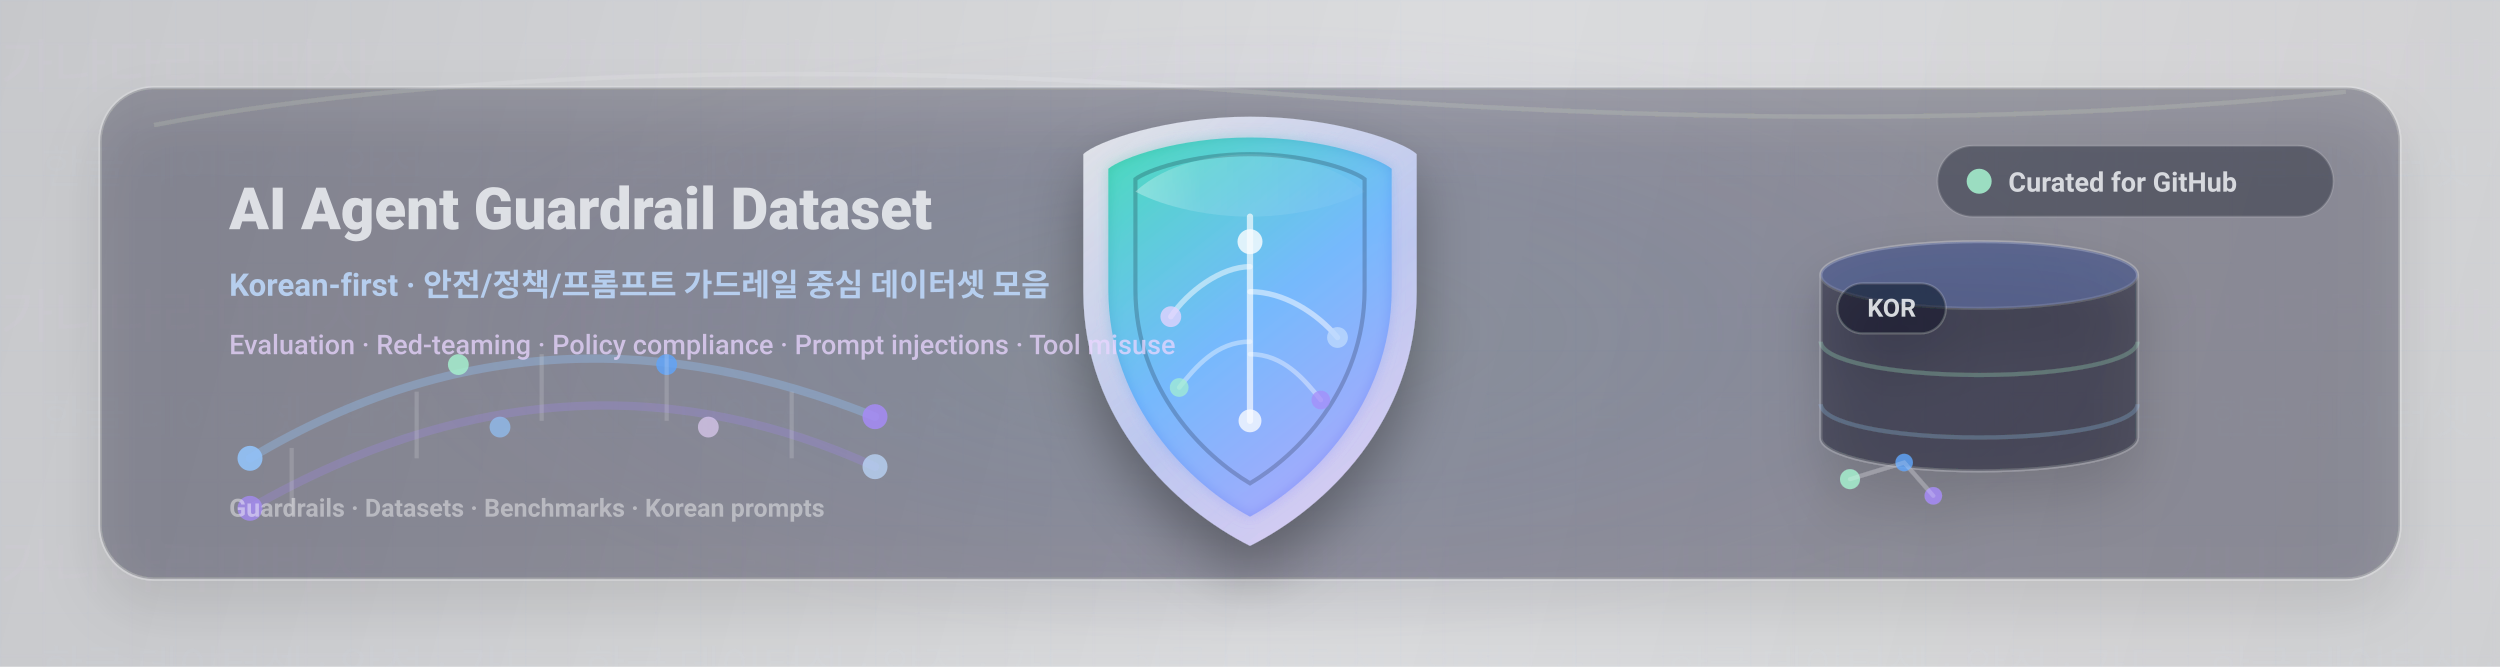
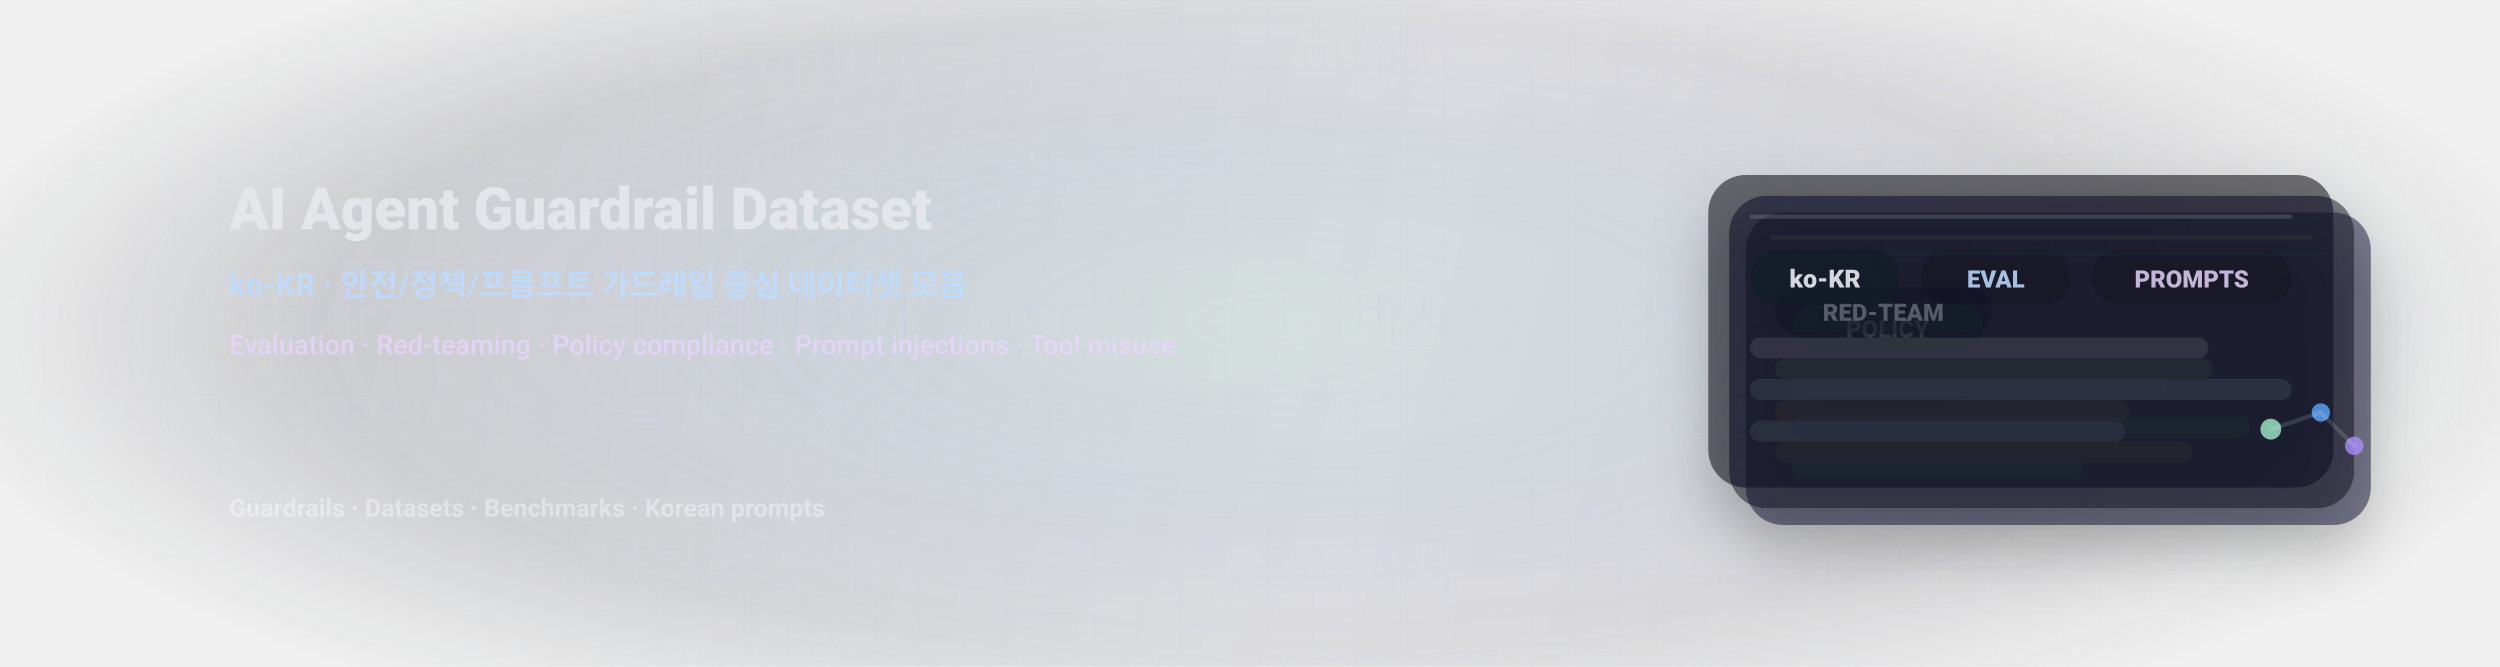
- <svg xmlns="http://www.w3.org/2000/svg" width="1200" height="320" viewBox="0 0 1200 320" fill="none" role="img" aria-label="AI Agent Guardrail Dataset Banner (Korean-first)">
+ <svg xmlns="http://www.w3.org/2000/svg" width="1200" height="320" viewBox="0 0 1200 320" fill="none" role="img" aria-label="AI Agent Guardrail Dataset Banner (ko-KR)">
  <defs>
    <linearGradient id="bgGrad" x1="0" y1="0" x2="1200" y2="320" gradientUnits="userSpaceOnUse">
      <stop stop-color="#0B1220" stop-opacity="0.18" />
-       <stop offset="0.55" stop-color="#111B2E" stop-opacity="0.10" />
+       <stop offset="0.55" stop-color="#111B2E" stop-opacity="0.09" />
      <stop offset="1" stop-color="#0A0F1C" stop-opacity="0.14" />
    </linearGradient>
-     <radialGradient id="haloGrad" cx="0" cy="0" r="1" gradientUnits="userSpaceOnUse" gradientTransform="translate(600 160) rotate(90) scale(150 420)">
+     <radialGradient id="haloGrad" cx="0" cy="0" r="1" gradientUnits="userSpaceOnUse" gradientTransform="translate(610 155) rotate(90) scale(165 460)">
      <stop stop-color="#A7F3D0" stop-opacity="0.12" />
      <stop offset="0.55" stop-color="#60A5FA" stop-opacity="0.06" />
      <stop offset="1" stop-color="#A78BFA" stop-opacity="0" />
    </radialGradient>
-     <linearGradient id="shieldGrad" x1="520" y1="56" x2="680" y2="260" gradientUnits="userSpaceOnUse">
-       <stop stop-color="#34D399" />
-       <stop offset="0.48" stop-color="#60A5FA" />
-       <stop offset="1" stop-color="#A78BFA" />
-     </linearGradient>
-     <linearGradient id="shieldEdge" x1="520" y1="60" x2="680" y2="260" gradientUnits="userSpaceOnUse">
-       <stop stop-color="#E5E7EB" stop-opacity="0.95" />
-       <stop offset="0.55" stop-color="#C7D2FE" stop-opacity="0.85" />
-       <stop offset="1" stop-color="#E9D5FF" stop-opacity="0.90" />
-     </linearGradient>
-     <linearGradient id="glassStroke" x1="160" y1="70" x2="1040" y2="250" gradientUnits="userSpaceOnUse">
-       <stop stop-color="#FFFFFF" stop-opacity="0.20" />
-       <stop offset="0.5" stop-color="#FFFFFF" stop-opacity="0.08" />
-       <stop offset="1" stop-color="#FFFFFF" stop-opacity="0.18" />
-     </linearGradient>
    <pattern id="grid" width="42" height="42" patternUnits="userSpaceOnUse">
-       <path d="M 42 0 H 0 V 42" fill="none" stroke="#93C5FD" stroke-opacity="0.06" stroke-width="1" />
-       <path d="M 21 0 V 42 M 0 21 H 42" fill="none" stroke="#A78BFA" stroke-opacity="0.035" stroke-width="1" />
+       <path d="M 42 0 H 0 V 42" fill="none" stroke="#93C5FD" stroke-opacity="0.055" stroke-width="1" />
+       <path d="M 21 0 V 42 M 0 21 H 42" fill="none" stroke="#A78BFA" stroke-opacity="0.03" stroke-width="1" />
    </pattern>
    <pattern id="hangul" width="260" height="120" patternUnits="userSpaceOnUse">
-       <text x="0" y="42" font-size="28" font-family="ui-sans-serif, system-ui, -apple-system, Segoe UI, Roboto, Helvetica, Arial" fill="#E9D5FF" fill-opacity="0.06">가나다라마바사</text>
-       <text x="20" y="88" font-size="22" font-family="ui-sans-serif, system-ui, -apple-system, Segoe UI, Roboto, Helvetica, Arial" fill="#BFDBFE" fill-opacity="0.05">한글 데이터셋 · 안전 · 가드레일</text>
+       <text x="0" y="42" font-size="28" font-family="ui-sans-serif, system-ui, -apple-system, Segoe UI, Roboto, Helvetica, Arial" fill="#E9D5FF" fill-opacity="0.055">가나다라마바사</text>
+       <text x="20" y="88" font-size="22" font-family="ui-sans-serif, system-ui, -apple-system, Segoe UI, Roboto, Helvetica, Arial" fill="#BFDBFE" fill-opacity="0.045">한글 데이터셋 · 안전 · 가드레일</text>
    </pattern>
-     <filter id="softShadow" x="-20%" y="-40%" width="140%" height="180%" color-interpolation-filters="sRGB">
-       <feDropShadow dx="0" dy="14" stdDeviation="14" flood-color="#000000" flood-opacity="0.35" />
+     <radialGradient id="edgeFade" cx="0" cy="0" r="1" gradientUnits="userSpaceOnUse" gradientTransform="translate(600 160) rotate(90) scale(220 640)">
+       <stop offset="0" stop-color="white" stop-opacity="1" />
+       <stop offset="0.70" stop-color="white" stop-opacity="1" />
+       <stop offset="0.90" stop-color="white" stop-opacity="0.28" />
+       <stop offset="1" stop-color="white" stop-opacity="0" />
+     </radialGradient>
+     <mask id="bgFadeMask">
+       <rect width="1200" height="320" fill="url(#edgeFade)" />
+     </mask>
+     <filter id="softShadow" x="-25%" y="-45%" width="150%" height="190%" color-interpolation-filters="sRGB">
+       <feDropShadow dx="0" dy="14" stdDeviation="14" flood-color="#000000" flood-opacity="0.32" />
    </filter>
-     <filter id="innerGlow" x="-30%" y="-30%" width="160%" height="160%" color-interpolation-filters="sRGB">
-       <feGaussianBlur in="SourceGraphic" stdDeviation="3" result="blur" />
-       <feColorMatrix in="blur" type="matrix" values="         1 0 0 0 0         0 1 0 0 0         0 0 1 0 0         0 0 0 0.35 0" result="glow" />
-       <feBlend in="SourceGraphic" in2="glow" mode="screen" />
-     </filter>
-     <linearGradient id="gloss" x1="520" y1="56" x2="680" y2="56" gradientUnits="userSpaceOnUse">
-       <stop stop-color="#FFFFFF" stop-opacity="0.55" />
-       <stop offset="0.35" stop-color="#FFFFFF" stop-opacity="0.15" />
-       <stop offset="1" stop-color="#FFFFFF" stop-opacity="0" />
+     <linearGradient id="cardFill" x1="820" y1="70" x2="1120" y2="250" gradientUnits="userSpaceOnUse">
+       <stop stop-color="#0B1020" stop-opacity="0.58" />
+       <stop offset="0.6" stop-color="#0B1020" stop-opacity="0.40" />
+       <stop offset="1" stop-color="#0B1020" stop-opacity="0.52" />
+     </linearGradient>
+     <linearGradient id="cardSheen" x1="820" y1="70" x2="1120" y2="70" gradientUnits="userSpaceOnUse">
+       <stop stop-color="#FFFFFF" stop-opacity="0.16" />
+       <stop offset="0.5" stop-color="#FFFFFF" stop-opacity="0.06" />
+       <stop offset="1" stop-color="#FFFFFF" stop-opacity="0.12" />
    </linearGradient>
  </defs>
-   <rect x="0" y="0" width="1200" height="320" fill="url(#bgGrad)" />
-   <rect x="0" y="0" width="1200" height="320" fill="url(#haloGrad)" />
-   <rect x="0" y="0" width="1200" height="320" fill="url(#grid)" opacity="0.55" />
-   <rect x="0" y="0" width="1200" height="320" fill="url(#hangul)" opacity="0.85" />
-   <g filter="url(#softShadow)">
-     <rect x="48" y="42" width="1104" height="236" rx="26" fill="#0B1020" fill-opacity="0.28" />
-     <rect x="48" y="42" width="1104" height="236" rx="26" fill="none" stroke="url(#glassStroke)" stroke-width="1.5" />
-     <path d="M74 60 C 220 32, 420 30, 600 44 C 800 60, 980 60, 1126 44" stroke="#FFFFFF" stroke-opacity="0.09" stroke-width="2" fill="none" />
-   </g>
-   <g opacity="0.95">
-     <path d="M120 220 C 220 160, 320 160, 420 200" stroke="#93C5FD" stroke-opacity="0.35" stroke-width="4" stroke-linecap="round" />
-     <path d="M120 244 C 228 182, 328 182, 420 224" stroke="#A78BFA" stroke-opacity="0.25" stroke-width="4" stroke-linecap="round" />
-     <g>
-       <circle cx="120" cy="220" r="6" fill="#93C5FD" fill-opacity="0.9" />
-       <circle cx="220" cy="175" r="5" fill="#A7F3D0" fill-opacity="0.85" />
-       <circle cx="320" cy="175" r="5" fill="#60A5FA" fill-opacity="0.85" />
-       <circle cx="420" cy="200" r="6" fill="#A78BFA" fill-opacity="0.85" />
-       <circle cx="120" cy="244" r="6" fill="#A78BFA" fill-opacity="0.75" />
-       <circle cx="240" cy="205" r="5" fill="#93C5FD" fill-opacity="0.7" />
-       <circle cx="340" cy="205" r="5" fill="#E9D5FF" fill-opacity="0.65" />
-       <circle cx="420" cy="224" r="6" fill="#BFDBFE" fill-opacity="0.75" />
-     </g>
-     <g stroke="#FFFFFF" stroke-opacity="0.16" stroke-width="2">
-       <path d="M140 215 v32" />
-       <path d="M200 188 v32" />
-       <path d="M260 170 v32" />
-       <path d="M320 170 v32" />
-       <path d="M380 188 v32" />
-     </g>
-   </g>
-   <g transform="translate(860 118)" filter="url(#softShadow)">
-     <ellipse cx="90" cy="14" rx="76" ry="16" fill="#A78BFA" fill-opacity="0.28" />
-     <path d="M14 14 C14 5 47 -2 90 -2 C133 -2 166 5 166 14 V92 C166 101 133 108 90 108 C47 108 14 101 14 92 V14Z" fill="#0B1020" fill-opacity="0.40" stroke="#FFFFFF" stroke-opacity="0.14" stroke-width="1.5" />
-     <ellipse cx="90" cy="14" rx="76" ry="16" fill="#60A5FA" fill-opacity="0.18" stroke="#FFFFFF" stroke-opacity="0.12" stroke-width="1.5" />
-     <path d="M14 46 C14 55 47 62 90 62 C133 62 166 55 166 46" stroke="#A7F3D0" stroke-opacity="0.22" stroke-width="2" />
-     <path d="M14 76 C14 85 47 92 90 92 C133 92 166 85 166 76" stroke="#93C5FD" stroke-opacity="0.22" stroke-width="2" />
-     <g transform="translate(22 18)">
-       <rect x="0" y="0" width="52" height="24" rx="12" fill="#111827" fill-opacity="0.55" stroke="#FFFFFF" stroke-opacity="0.18" />
-       <text x="26" y="16" text-anchor="middle" font-size="12" font-weight="700" font-family="ui-sans-serif, system-ui, -apple-system, Segoe UI, Roboto, Helvetica, Arial" fill="#E5E7EB" fill-opacity="0.92">KOR</text>
-     </g>
-     <g transform="translate(12 96)" opacity="0.95">
-       <circle cx="16" cy="16" r="4.8" fill="#A7F3D0" fill-opacity="0.85" />
-       <circle cx="42" cy="8" r="4.2" fill="#60A5FA" fill-opacity="0.85" />
-       <circle cx="56" cy="24" r="4.2" fill="#A78BFA" fill-opacity="0.85" />
-       <path d="M16 16 L42 8 L56 24" stroke="#FFFFFF" stroke-opacity="0.18" stroke-width="2" fill="none" stroke-linecap="round" />
-     </g>
-   </g>
-   <g filter="url(#softShadow)">
-     <path d="M600 56              C 560 56 526 68 520 74              V 140              C 520 202 564 244 600 262              C 636 244 680 202 680 140              V 74              C 674 68 640 56 600 56 Z" fill="url(#shieldEdge)" />
-     <path d="M600 66              C 565 66 538 76 532 81              V 139              C 532 195 572 233 600 248              C 628 233 668 195 668 139              V 81              C 662 76 635 66 600 66 Z" fill="url(#shieldGrad)" filter="url(#innerGlow)" />
-     <path d="M600 74              C 572 74 550 82 545 86              V 139              C 545 187 578 219 600 232              C 622 219 655 187 655 139              V 86              C 650 82 628 74 600 74 Z" fill="none" stroke="#0B1020" stroke-opacity="0.22" stroke-width="2" />
-     <path d="M545 92              C 560 78 584 74 600 74              C 616 74 640 78 655 92              C 640 100 618 104 600 104              C 582 104 560 100 545 92 Z" fill="url(#gloss)" opacity="0.85" />
-     <g opacity="0.96" stroke-linecap="round" stroke-linejoin="round">
-       <path d="M600 104 V 202" stroke="#FFFFFF" stroke-opacity="0.68" stroke-width="3" />
-       <path d="M600 128 C 586 128 570 140 562 152" stroke="#FFFFFF" stroke-opacity="0.52" stroke-width="2.6" />
-       <path d="M600 140 C 616 140 632 150 642 162" stroke="#FFFFFF" stroke-opacity="0.52" stroke-width="2.6" />
-       <path d="M600 164 C 584 164 574 176 566 186" stroke="#FFFFFF" stroke-opacity="0.40" stroke-width="2.2" />
-       <path d="M600 170 C 616 170 626 182 634 192" stroke="#FFFFFF" stroke-opacity="0.40" stroke-width="2.2" />
-       <circle cx="600" cy="116" r="6" fill="#FFFFFF" fill-opacity="0.82" />
-       <circle cx="562" cy="152" r="5" fill="#E9D5FF" fill-opacity="0.78" />
-       <circle cx="642" cy="162" r="5" fill="#BFDBFE" fill-opacity="0.78" />
-       <circle cx="566" cy="186" r="4.5" fill="#A7F3D0" fill-opacity="0.72" />
-       <circle cx="634" cy="192" r="4.5" fill="#A78BFA" fill-opacity="0.72" />
-       <circle cx="600" cy="202" r="5.5" fill="#FFFFFF" fill-opacity="0.78" />
-     </g>
+   <g mask="url(#bgFadeMask)">
+     <rect width="1200" height="320" fill="url(#bgGrad)" />
+     <rect width="1200" height="320" fill="url(#haloGrad)" />
+     <rect width="1200" height="320" fill="url(#grid)" opacity="0.55" />
+     <rect width="1200" height="320" fill="url(#hangul)" opacity="0.85" />
  </g>
  <g>
    <text x="110" y="110" font-family="ui-sans-serif, system-ui, -apple-system, Segoe UI, Roboto, Helvetica, Arial" font-size="28" font-weight="800" fill="#E5E7EB" fill-opacity="0.92">
      AI Agent Guardrail Dataset
    </text>
-     <text x="110" y="142" font-family="ui-sans-serif, system-ui, -apple-system, Segoe UI, Roboto, Helvetica, Arial" font-size="15" font-weight="600" fill="#BFDBFE" fill-opacity="0.85">
-       Korean-first · 안전/정책/프롬프트 가드레일 중심 데이터셋 모음
+     <text x="110" y="142" font-family="ui-sans-serif, system-ui, -apple-system, Segoe UI, Roboto, Helvetica, Arial" font-size="15" font-weight="700" fill="#BFDBFE" fill-opacity="0.86">
+       ko-KR · 안전/정책/프롬프트 가드레일 중심 데이터셋 모음
    </text>
-     <text x="110" y="170" font-family="ui-sans-serif, system-ui, -apple-system, Segoe UI, Roboto, Helvetica, Arial" font-size="13" font-weight="500" fill="#E9D5FF" fill-opacity="0.75">
+     <text x="110" y="170" font-family="ui-sans-serif, system-ui, -apple-system, Segoe UI, Roboto, Helvetica, Arial" font-size="13" font-weight="500" fill="#E9D5FF" fill-opacity="0.74">
      Evaluation · Red-teaming · Policy compliance · Prompt injections · Tool misuse
    </text>
-   </g>
-   <g transform="translate(930 70)">
-     <rect x="0" y="0" width="190" height="34" rx="17" fill="#0B1020" fill-opacity="0.38" stroke="#FFFFFF" stroke-opacity="0.14" />
-     <circle cx="20" cy="17" r="6" fill="#A7F3D0" fill-opacity="0.85" />
-     <text x="34" y="22" font-family="ui-sans-serif, system-ui, -apple-system, Segoe UI, Roboto, Helvetica, Arial" font-size="13" font-weight="700" fill="#E5E7EB" fill-opacity="0.9">
-       Curated for GitHub
+     <text x="110" y="248" font-family="ui-sans-serif, system-ui, -apple-system, Segoe UI, Roboto, Helvetica, Arial" font-size="12" font-weight="600" fill="#FFFFFF" fill-opacity="0.38">
+       Guardrails · Datasets · Benchmarks · Korean prompts
    </text>
  </g>
-   <text x="110" y="248" font-family="ui-sans-serif, system-ui, -apple-system, Segoe UI, Roboto, Helvetica, Arial" font-size="12" font-weight="600" fill="#FFFFFF" fill-opacity="0.42">
-     Guardrails · Datasets · Benchmarks · Korean prompts
-   </text>
+   <g transform="translate(820 84)" filter="url(#softShadow)">
+     <g opacity="0.80" transform="translate(18 18)">
+       <rect x="0" y="0" width="300" height="150" rx="18" fill="url(#cardFill)" />
+       <path d="M20 20 H280" stroke="url(#cardSheen)" stroke-width="2" opacity="0.75" />
+       <rect x="22" y="44" width="92" height="22" rx="11" fill="#111827" fill-opacity="0.42" />
+       <text x="68" y="60" text-anchor="middle" font-family="ui-sans-serif, system-ui, -apple-system, Segoe UI, Roboto, Helvetica, Arial" font-size="11.5" font-weight="800" fill="#E5E7EB" fill-opacity="0.88">POLICY</text>
+       <rect x="22" y="78" width="180" height="10" rx="5" fill="#FFFFFF" fill-opacity="0.10" />
+       <rect x="22" y="98" width="220" height="10" rx="5" fill="#FFFFFF" fill-opacity="0.08" />
+       <rect x="22" y="118" width="140" height="10" rx="5" fill="#FFFFFF" fill-opacity="0.07" />
+     </g>
+     <g opacity="0.90" transform="translate(10 10)">
+       <rect x="0" y="0" width="300" height="150" rx="18" fill="url(#cardFill)" />
+       <path d="M20 20 H280" stroke="url(#cardSheen)" stroke-width="2" opacity="0.8" />
+       <rect x="22" y="44" width="104" height="22" rx="11" fill="#111827" fill-opacity="0.44" />
+       <text x="74" y="60" text-anchor="middle" font-family="ui-sans-serif, system-ui, -apple-system, Segoe UI, Roboto, Helvetica, Arial" font-size="11.5" font-weight="800" fill="#E5E7EB" fill-opacity="0.90">RED-TEAM</text>
+       <rect x="22" y="78" width="210" height="10" rx="5" fill="#FFFFFF" fill-opacity="0.10" />
+       <rect x="22" y="98" width="170" height="10" rx="5" fill="#FFFFFF" fill-opacity="0.08" />
+       <rect x="22" y="118" width="200" height="10" rx="5" fill="#FFFFFF" fill-opacity="0.07" />
+     </g>
+     <g>
+       <rect x="0" y="0" width="300" height="150" rx="18" fill="url(#cardFill)" />
+       <path d="M20 20 H280" stroke="url(#cardSheen)" stroke-width="2" opacity="0.9" />
+       <rect x="20" y="36" width="72" height="26" rx="13" fill="#111827" fill-opacity="0.52" />
+       <text x="56" y="54" text-anchor="middle" font-family="ui-sans-serif, system-ui, -apple-system, Segoe UI, Roboto, Helvetica, Arial" font-size="12" font-weight="900" fill="#E5E7EB" fill-opacity="0.92">ko-KR</text>
+       <rect x="102" y="36" width="72" height="26" rx="13" fill="#0B1020" fill-opacity="0.28" />
+       <text x="138" y="54" text-anchor="middle" font-family="ui-sans-serif, system-ui, -apple-system, Segoe UI, Roboto, Helvetica, Arial" font-size="11.5" font-weight="800" fill="#BFDBFE" fill-opacity="0.86">EVAL</text>
+       <rect x="184" y="36" width="96" height="26" rx="13" fill="#0B1020" fill-opacity="0.28" />
+       <text x="232" y="54" text-anchor="middle" font-family="ui-sans-serif, system-ui, -apple-system, Segoe UI, Roboto, Helvetica, Arial" font-size="11.5" font-weight="800" fill="#E9D5FF" fill-opacity="0.82">PROMPTS</text>
+       <rect x="20" y="78" width="220" height="10" rx="5" fill="#FFFFFF" fill-opacity="0.10" />
+       <rect x="20" y="98" width="260" height="10" rx="5" fill="#FFFFFF" fill-opacity="0.08" />
+       <rect x="20" y="118" width="180" height="10" rx="5" fill="#FFFFFF" fill-opacity="0.07" />
+       <g transform="translate(252 104)" opacity="0.95">
+         <circle cx="18" cy="18" r="5" fill="#A7F3D0" fill-opacity="0.80" />
+         <circle cx="42" cy="10" r="4.4" fill="#60A5FA" fill-opacity="0.84" />
+         <circle cx="58" cy="26" r="4.4" fill="#A78BFA" fill-opacity="0.84" />
+         <path d="M18 18 L42 10 L58 26" stroke="#FFFFFF" stroke-opacity="0.14" stroke-width="2" fill="none" stroke-linecap="round" />
+       </g>
+     </g>
+   </g>
</svg>
